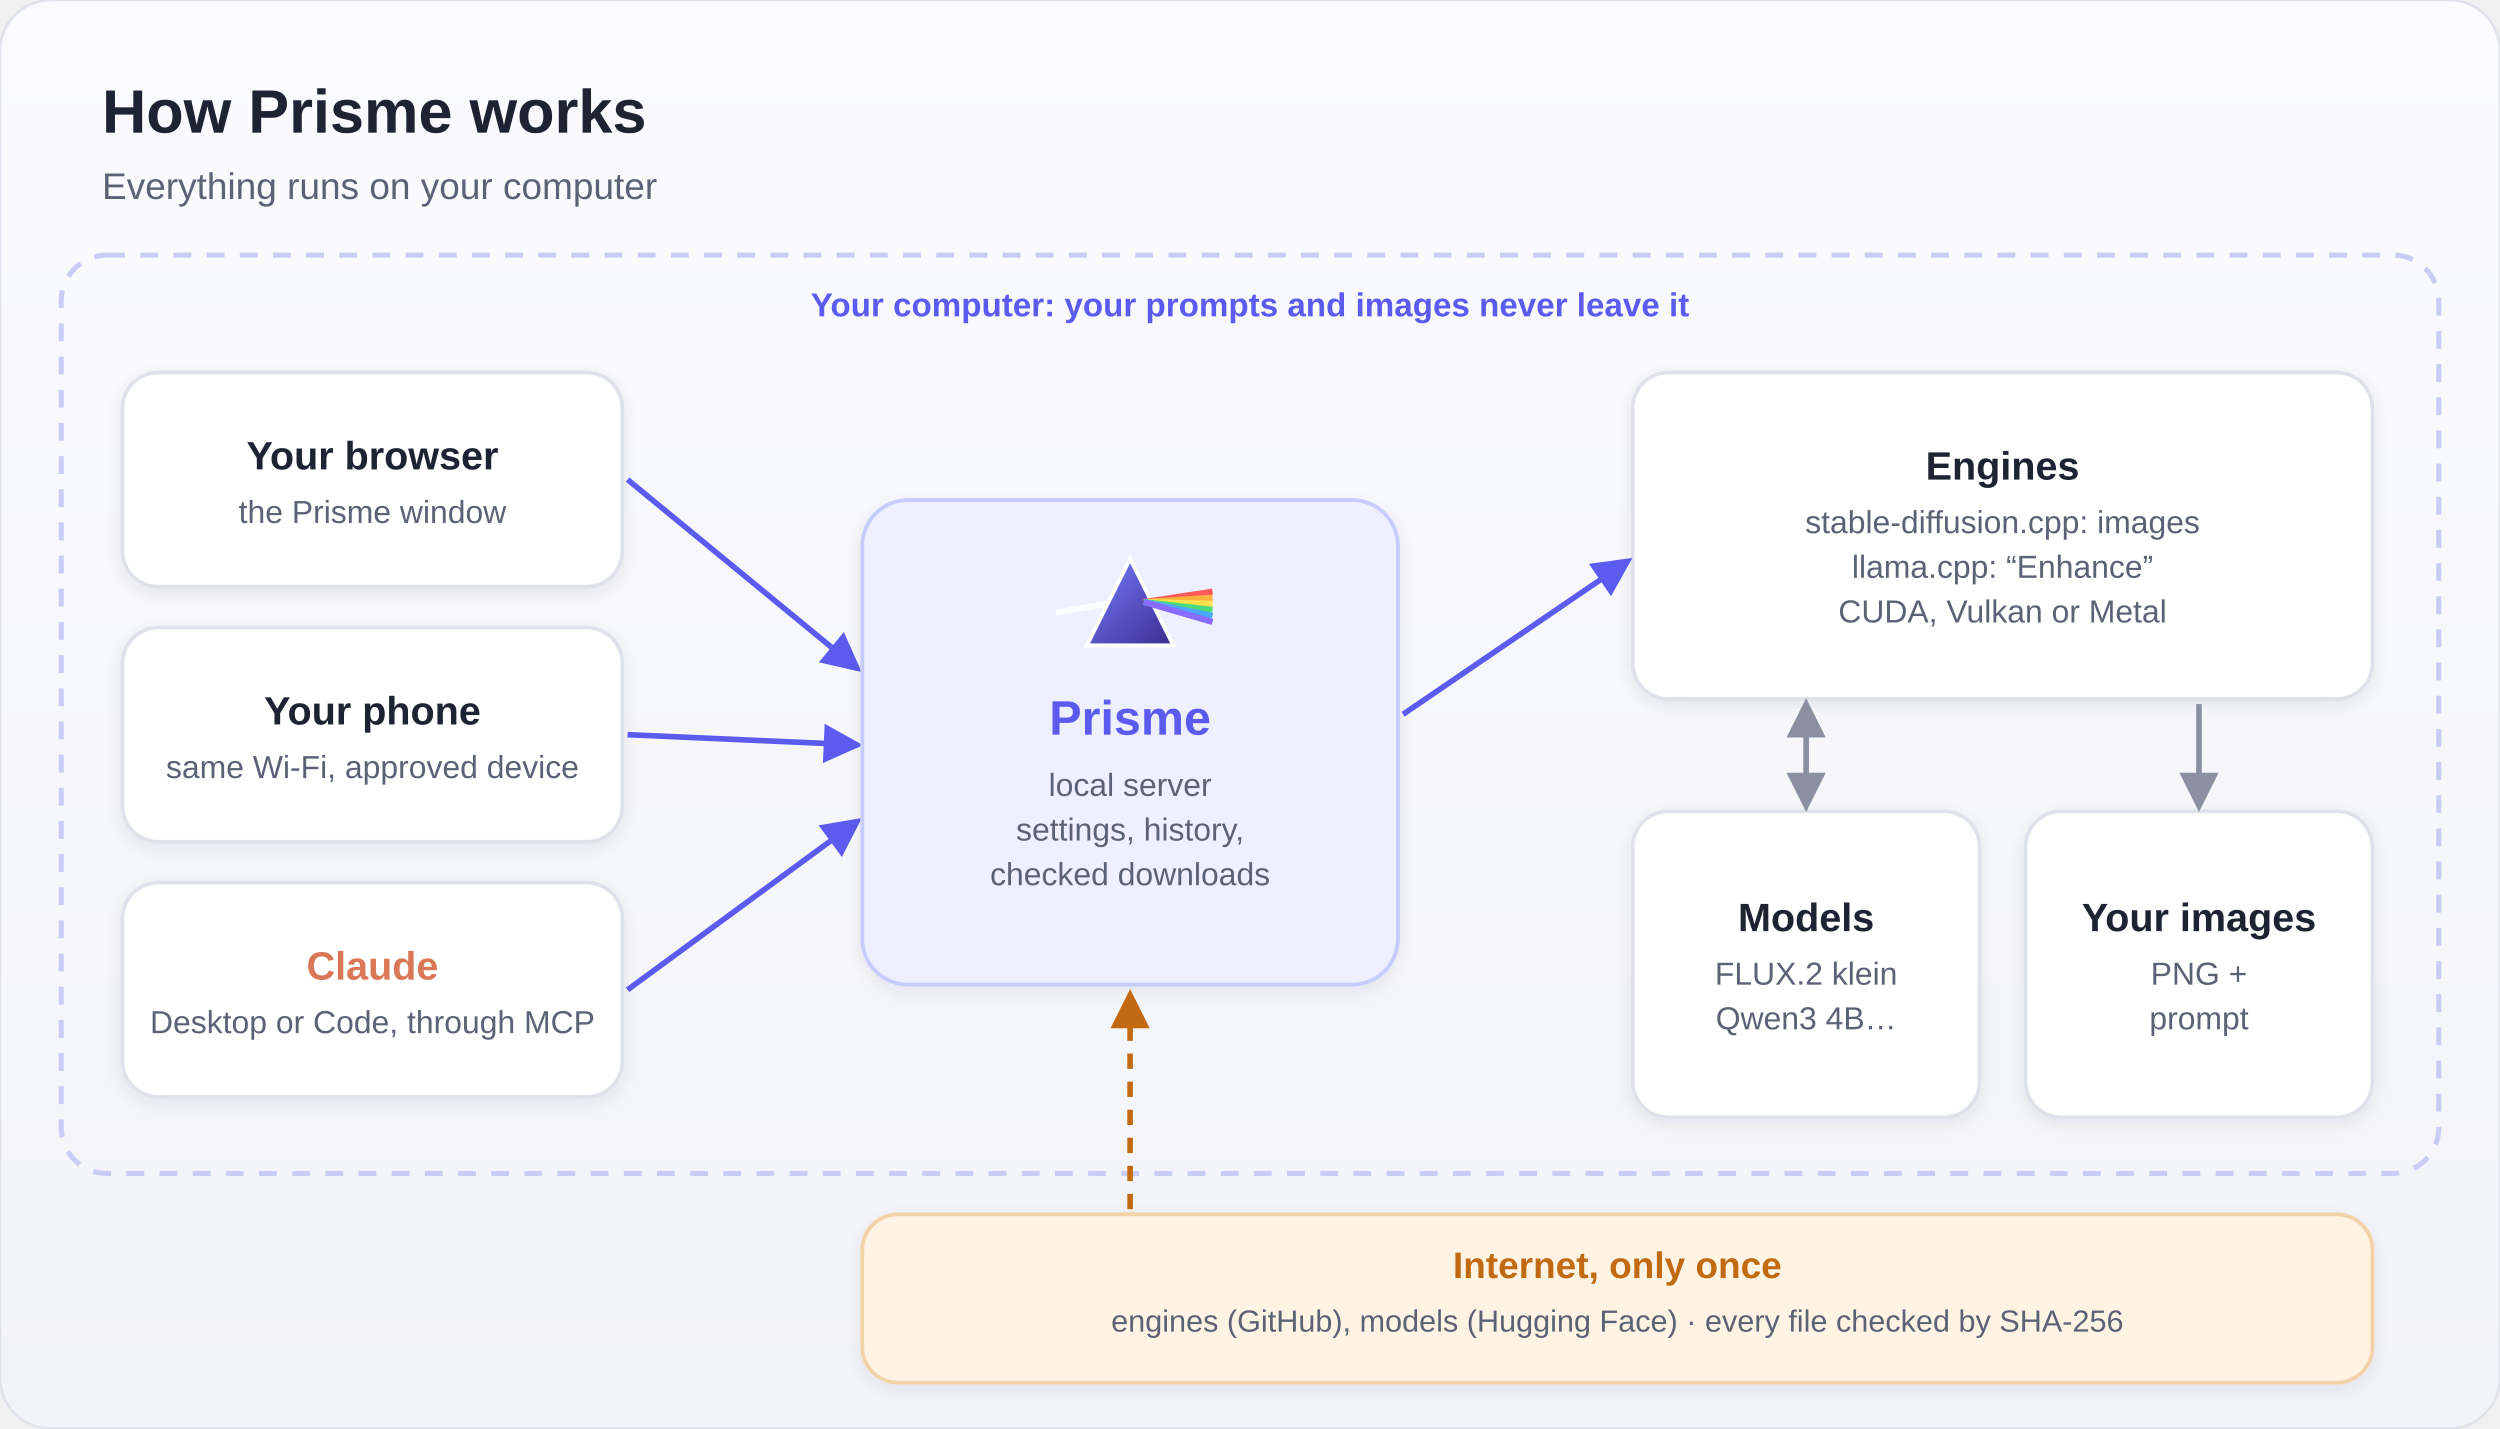
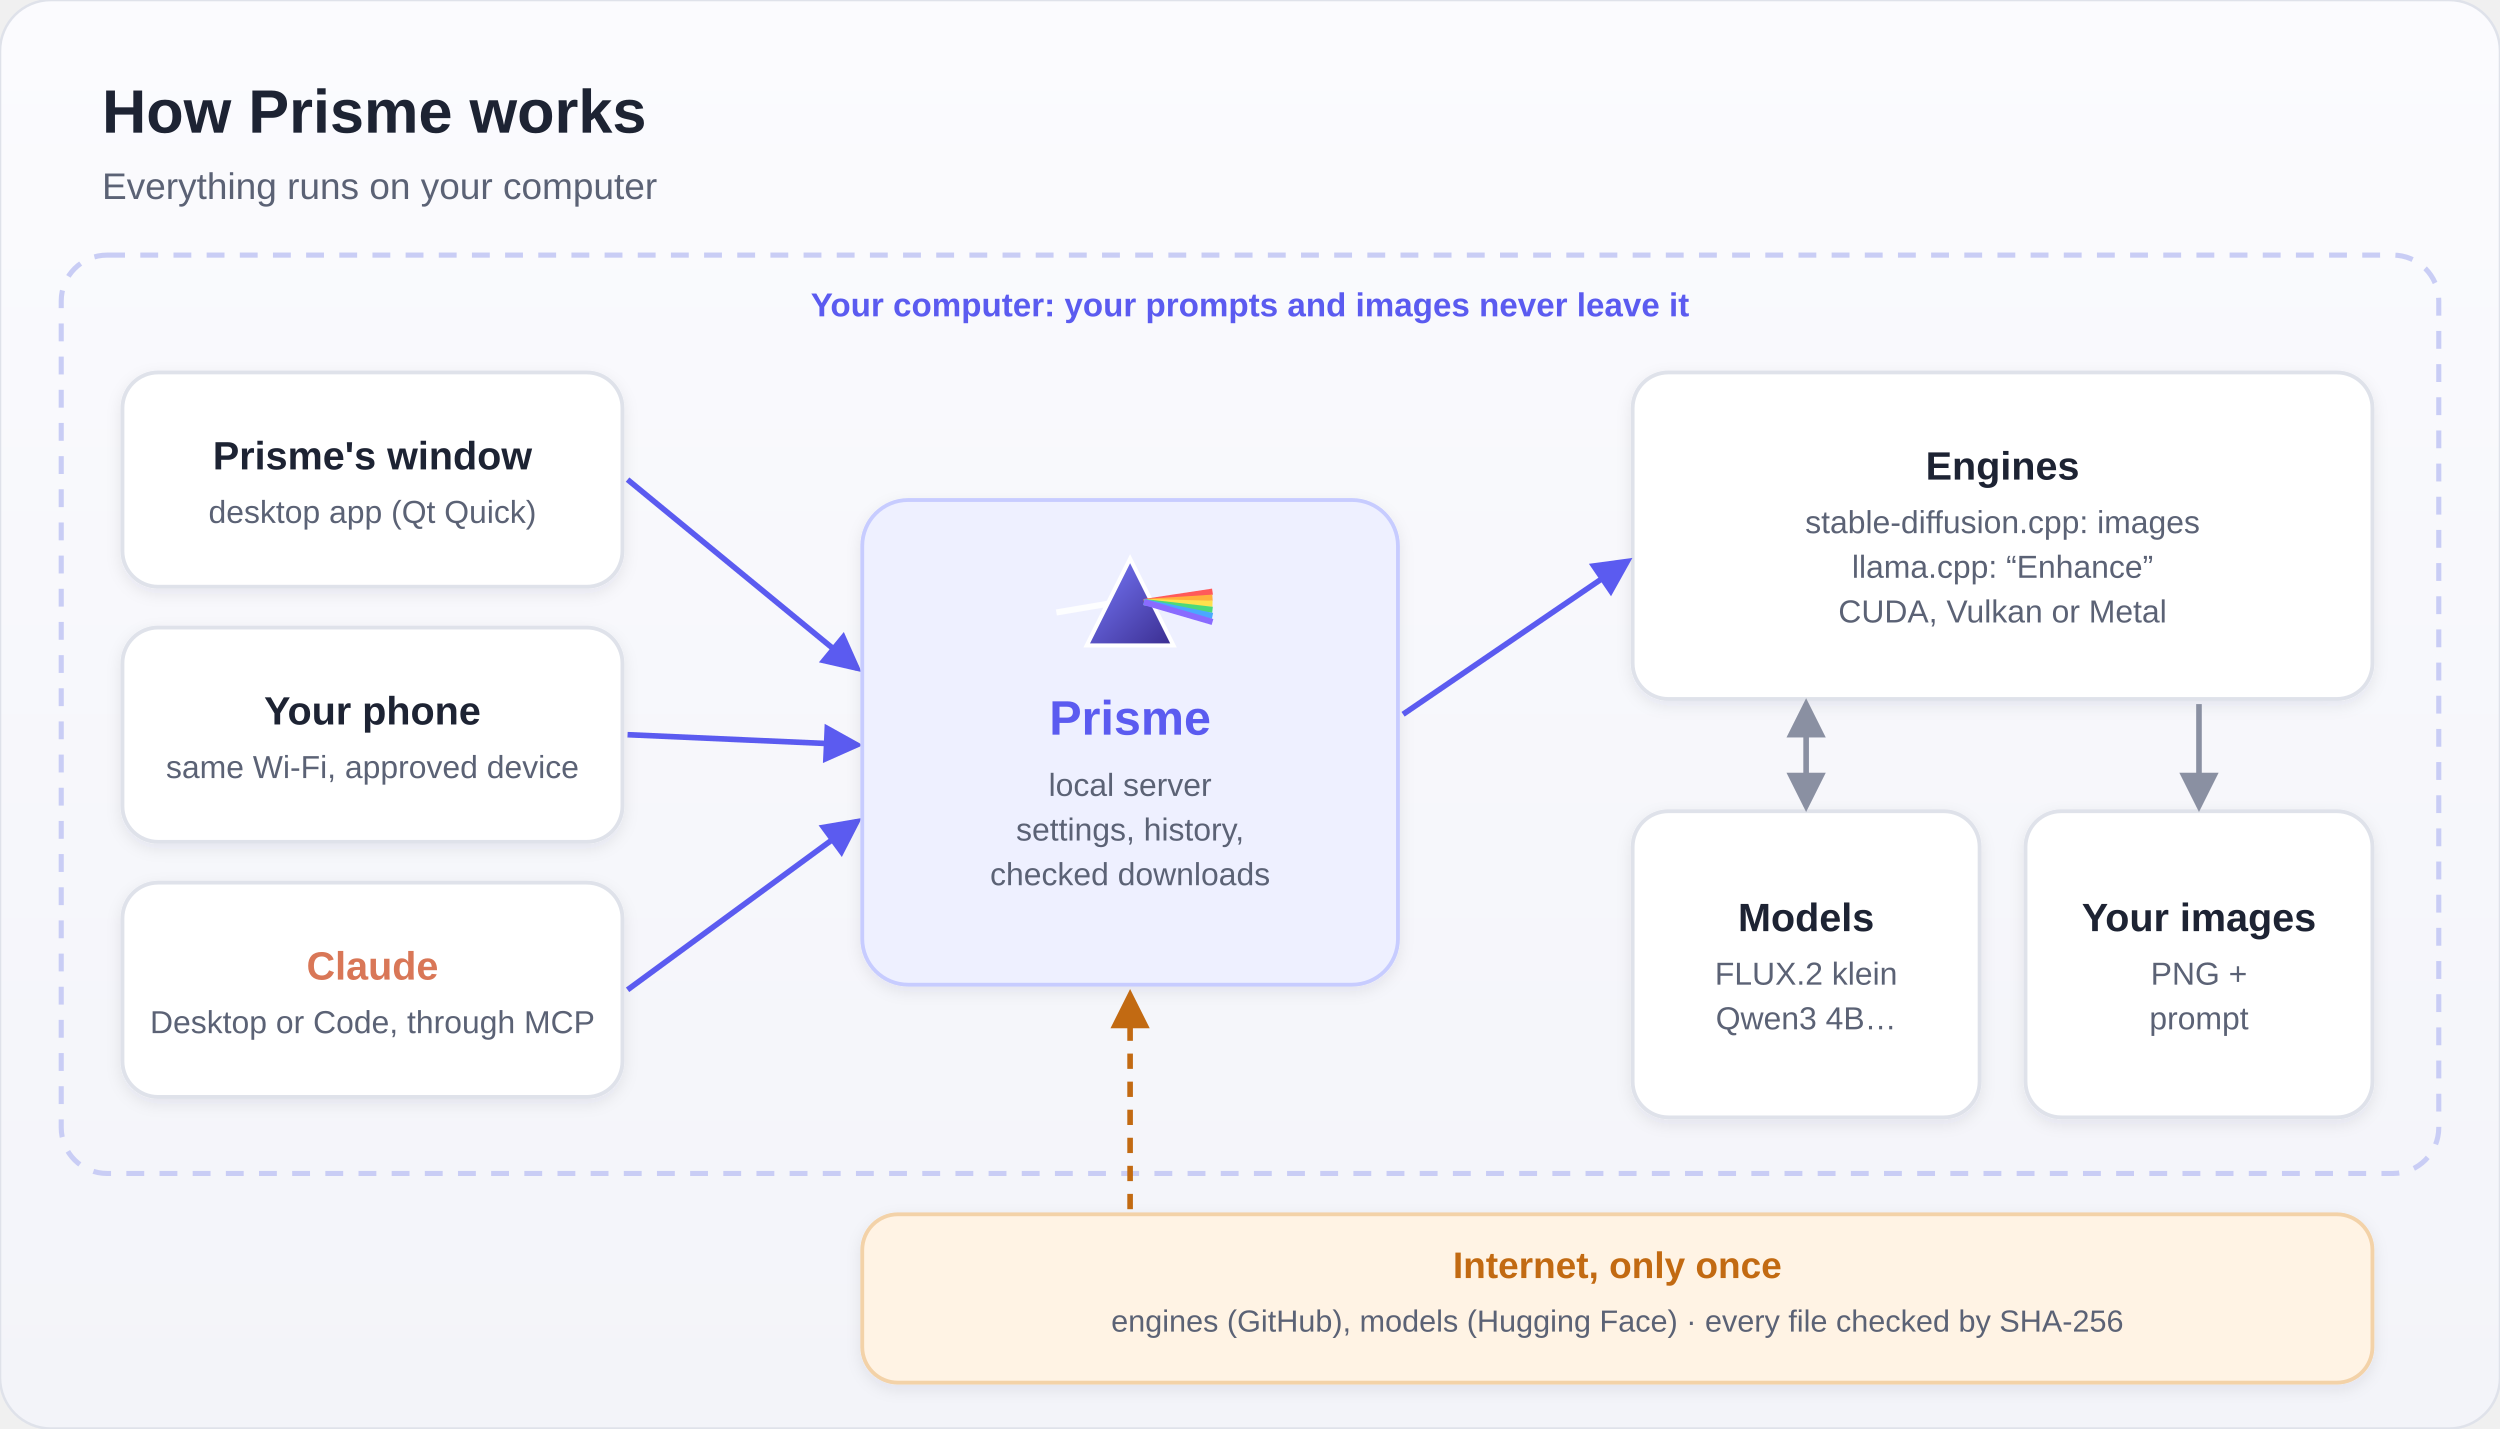
<svg xmlns="http://www.w3.org/2000/svg" width="980" height="560" viewBox="0 0 980 560" font-family="Segoe UI, -apple-system, BlinkMacSystemFont, Helvetica Neue, Arial, sans-serif" role="img" aria-label="How Prisme works">
  <defs>
    <marker id="pointe-8a90a2" viewBox="0 0 10 10" refX="8.5" refY="5" markerWidth="7" markerHeight="7" orient="auto-start-reverse">
      <path d="M0 0 L10 5 L0 10 z" fill="#8a90a2" />
    </marker>
    <marker id="pointe-c26a12" viewBox="0 0 10 10" refX="8.5" refY="5" markerWidth="7" markerHeight="7" orient="auto-start-reverse">
      <path d="M0 0 L10 5 L0 10 z" fill="#c26a12" />
    </marker>
    <marker id="pointe-5b5bf0" viewBox="0 0 10 10" refX="8.5" refY="5" markerWidth="7" markerHeight="7" orient="auto-start-reverse">
      <path d="M0 0 L10 5 L0 10 z" fill="#5b5bf0" />
    </marker>
    <marker id="pointe-1f9d63" viewBox="0 0 10 10" refX="8.5" refY="5" markerWidth="7" markerHeight="7" orient="auto-start-reverse">
      <path d="M0 0 L10 5 L0 10 z" fill="#1f9d63" />
    </marker>
    <filter id="ombre" x="-10%" y="-10%" width="120%" height="130%">
      <feDropShadow dx="0" dy="2" stdDeviation="3" flood-color="#1d2333" flood-opacity=".08" />
    </filter>
    <linearGradient id="verre" x1="0" y1="0" x2="1" y2="1">
      <stop offset="0" stop-color="#7a7cff" />
      <stop offset="1" stop-color="#3a2d8f" />
    </linearGradient>
    <linearGradient id="fond" x1="0" y1="0" x2="0" y2="1">
      <stop offset="0" stop-color="#fbfbfe" />
      <stop offset="1" stop-color="#f3f4f9" />
    </linearGradient>
  </defs>
  <rect width="980" height="560" rx="20" fill="url(#fond)" stroke="#dfe2ea" />
  <text x="40" y="52" font-size="24" font-weight="700" fill="#1d2333" text-anchor="start">How Prisme works</text>
  <text x="40" y="78" font-size="14.5" font-weight="400" fill="#5b6275" text-anchor="start">Everything runs on your computer</text>
  <rect x="24" y="100" width="932" height="360" rx="18" fill="#ffffff00" stroke="#c9cdf5" stroke-width="2" stroke-dasharray="7 6" />
  <text x="490" y="124" font-size="13" font-weight="600" fill="#5b5bf0" text-anchor="middle">Your computer: your prompts and images never leave it</text>
  <rect x="48" y="146" width="196" height="84" rx="14" fill="#fff" stroke="#dfe2ea" stroke-width="1.5" filter="url(#ombre)" />
-   <text x="146.0" y="184.0" font-size="15.5" font-weight="650" fill="#1d2333" text-anchor="middle">Your browser</text>
-   <text x="146.0" y="205.0" font-size="12.5" font-weight="400" fill="#5b6275" text-anchor="middle">the Prisme window</text>
+   <text x="146.0" y="184.0" font-size="15.5" font-weight="650" fill="#1d2333" text-anchor="middle">Prisme's window</text>
+   <text x="146.0" y="205.0" font-size="12.5" font-weight="400" fill="#5b6275" text-anchor="middle">desktop app (Qt Quick)</text>
  <line x1="246" y1="188" x2="336" y2="262" stroke="#5b5bf0" stroke-width="2.2" marker-end="url(#pointe-5b5bf0)" />
  <rect x="48" y="246" width="196" height="84" rx="14" fill="#fff" stroke="#dfe2ea" stroke-width="1.5" filter="url(#ombre)" />
  <text x="146.0" y="284.0" font-size="15.5" font-weight="650" fill="#1d2333" text-anchor="middle">Your phone</text>
  <text x="146.0" y="305.0" font-size="12.5" font-weight="400" fill="#5b6275" text-anchor="middle">same Wi-Fi, approved device</text>
  <line x1="246" y1="288" x2="336" y2="292" stroke="#5b5bf0" stroke-width="2.2" marker-end="url(#pointe-5b5bf0)" />
  <rect x="48" y="346" width="196" height="84" rx="14" fill="#fff" stroke="#dfe2ea" stroke-width="1.5" filter="url(#ombre)" />
  <text x="146.0" y="384.0" font-size="15.5" font-weight="650" fill="#d97757" text-anchor="middle">Claude</text>
  <text x="146.0" y="405.0" font-size="12.5" font-weight="400" fill="#5b6275" text-anchor="middle">Desktop or Code, through MCP</text>
  <line x1="246" y1="388" x2="336" y2="322" stroke="#5b5bf0" stroke-width="2.2" marker-end="url(#pointe-5b5bf0)" />
  <rect x="338" y="196" width="210" height="190" rx="18" fill="#eef0ff" stroke="#c7ccff" stroke-width="1.5" filter="url(#ombre)" />
  <g transform="translate(426.0,219.0)">
    <line x1="-11.9" y1="21.08" x2="12.24" y2="17.0" stroke="#fff" stroke-width="2.4" opacity=".9" />
    <path d="M17.0 0 L34 34 L0 34 Z" fill="url(#verre)" stroke="#fff" stroke-width="1.6" />
    <line x1="22.44" y1="17.0" x2="49.3" y2="12.92" stroke="#ff5a5a" stroke-width="2.4" />
    <line x1="22.44" y1="17.0" x2="49.3" y2="15.3" stroke="#ffb13d" stroke-width="2.4" />
    <line x1="22.44" y1="17.0" x2="49.3" y2="17.68" stroke="#ffe14d" stroke-width="2.4" />
    <line x1="22.44" y1="17.0" x2="49.3" y2="20.06" stroke="#4cd97b" stroke-width="2.4" />
    <line x1="22.44" y1="17.0" x2="49.3" y2="22.44" stroke="#4aa8ff" stroke-width="2.4" />
    <line x1="22.44" y1="17.0" x2="49.3" y2="24.82" stroke="#8a6bff" stroke-width="2.4" />
  </g>
  <text x="443" y="288" font-size="19" font-weight="700" fill="#5b5bf0" text-anchor="middle">Prisme</text>
  <text x="443" y="312.0" font-size="12.5" font-weight="400" fill="#5b6275" text-anchor="middle">local server</text>
  <text x="443" y="329.5" font-size="12.5" font-weight="400" fill="#5b6275" text-anchor="middle">settings, history,</text>
  <text x="443" y="347.0" font-size="12.5" font-weight="400" fill="#5b6275" text-anchor="middle">checked downloads</text>
  <rect x="640" y="146" width="290" height="128" rx="14" fill="#fff" stroke="#dfe2ea" stroke-width="1.5" filter="url(#ombre)" />
  <text x="785.0" y="188.0" font-size="15.5" font-weight="650" fill="#1d2333" text-anchor="middle">Engines</text>
  <text x="785.0" y="209.0" font-size="12.5" font-weight="400" fill="#5b6275" text-anchor="middle">stable-diffusion.cpp: images</text>
  <text x="785.0" y="226.5" font-size="12.5" font-weight="400" fill="#5b6275" text-anchor="middle">llama.cpp: “Enhance”</text>
  <text x="785.0" y="244.0" font-size="12.5" font-weight="400" fill="#5b6275" text-anchor="middle">CUDA, Vulkan or Metal</text>
  <rect x="640" y="318" width="136" height="120" rx="14" fill="#fff" stroke="#dfe2ea" stroke-width="1.5" filter="url(#ombre)" />
  <text x="708.0" y="365.0" font-size="15.5" font-weight="650" fill="#1d2333" text-anchor="middle">Models</text>
  <text x="708.0" y="386.0" font-size="12.5" font-weight="400" fill="#5b6275" text-anchor="middle">FLUX.2 klein</text>
  <text x="708.0" y="403.5" font-size="12.5" font-weight="400" fill="#5b6275" text-anchor="middle">Qwen3 4B…</text>
  <rect x="794" y="318" width="136" height="120" rx="14" fill="#fff" stroke="#dfe2ea" stroke-width="1.5" filter="url(#ombre)" />
  <text x="862.0" y="365.0" font-size="15.5" font-weight="650" fill="#1d2333" text-anchor="middle">Your images</text>
  <text x="862.0" y="386.0" font-size="12.5" font-weight="400" fill="#5b6275" text-anchor="middle">PNG +</text>
  <text x="862.0" y="403.5" font-size="12.5" font-weight="400" fill="#5b6275" text-anchor="middle">prompt</text>
  <line x1="550" y1="280" x2="638" y2="220" stroke="#5b5bf0" stroke-width="2.2" marker-end="url(#pointe-5b5bf0)" />
  <line x1="708" y1="276" x2="708" y2="316" stroke="#8a90a2" stroke-width="2.2" marker-start="url(#pointe-8a90a2)" marker-end="url(#pointe-8a90a2)" />
  <line x1="862" y1="276" x2="862" y2="316" stroke="#8a90a2" stroke-width="2.2" marker-end="url(#pointe-8a90a2)" />
  <rect x="338" y="476" width="592" height="66" rx="14" fill="#fff3e4" stroke="#f3d2a8" stroke-width="1.5" filter="url(#ombre)" />
  <text x="634" y="501" font-size="14.5" font-weight="650" fill="#c26a12" text-anchor="middle">Internet, only once</text>
  <text x="634" y="522.0" font-size="12" font-weight="400" fill="#5b6275" text-anchor="middle">engines (GitHub), models (Hugging Face) · every file checked by SHA-256</text>
  <line x1="443" y1="474" x2="443" y2="390" stroke="#c26a12" stroke-width="2.2" stroke-dasharray="6 5" marker-end="url(#pointe-c26a12)" />
</svg>
